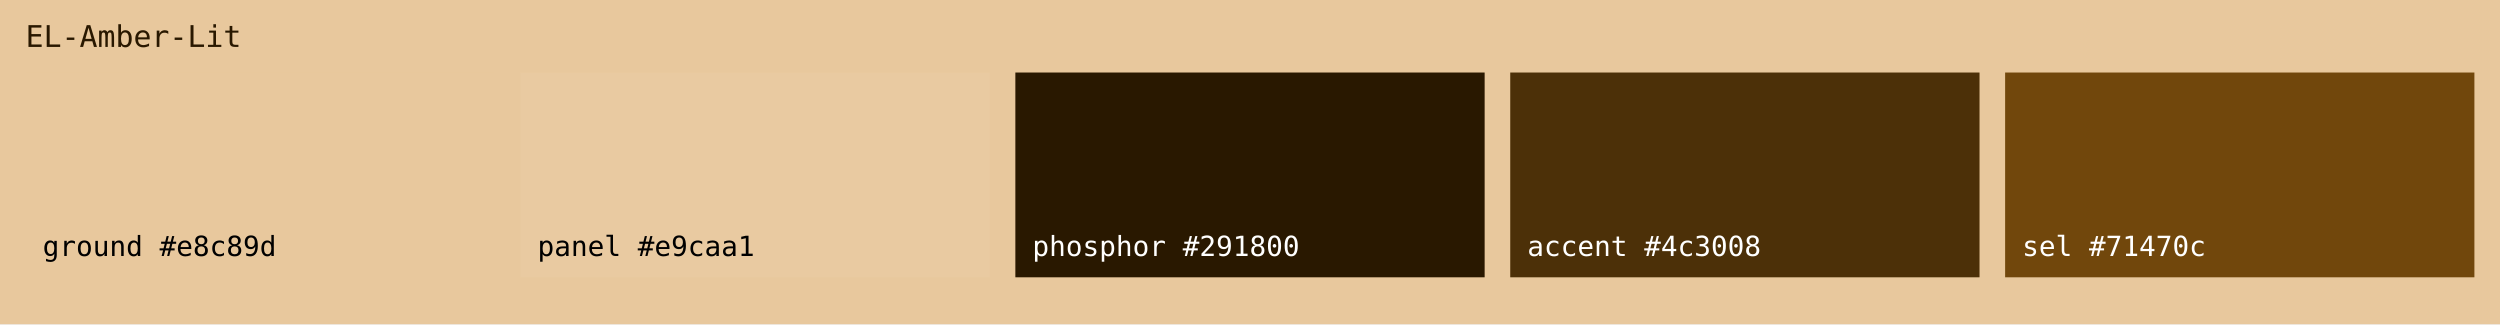
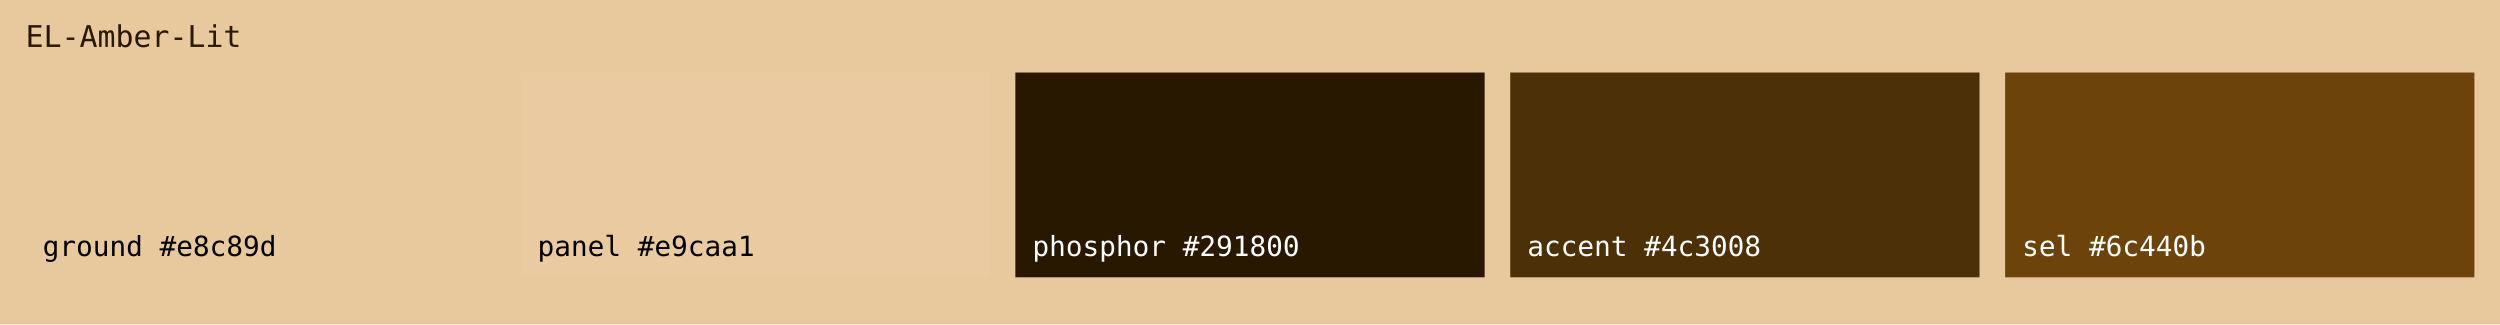
<svg xmlns="http://www.w3.org/2000/svg" width="1172" height="152" viewBox="0 0 1172 152">
  <rect width="1172" height="152" fill="#e8c89d" />
  <text x="12" y="22" font-family="monospace" font-size="14" fill="#291800">EL-Amber-Lit</text>
  <rect x="12" y="34" width="220" height="96" fill="#e8c89d" />
  <text x="20" y="120" font-family="monospace" font-size="13" fill="#000000">ground #e8c89d</text>
  <rect x="244" y="34" width="220" height="96" fill="#e9caa1" />
  <text x="252" y="120" font-family="monospace" font-size="13" fill="#000000">panel #e9caa1</text>
  <rect x="476" y="34" width="220" height="96" fill="#291800" />
  <text x="484" y="120" font-family="monospace" font-size="13" fill="#ffffff">phosphor #291800</text>
  <rect x="708" y="34" width="220" height="96" fill="#4c3008" />
  <text x="716" y="120" font-family="monospace" font-size="13" fill="#ffffff">accent #4c3008</text>
-   <rect x="940" y="34" width="220" height="96" fill="#71470c" />
-   <text x="948" y="120" font-family="monospace" font-size="13" fill="#ffffff">sel #71470c</text>
+   <rect x="940" y="34" width="220" height="96" fill="#6c440b" />
+   <text x="948" y="120" font-family="monospace" font-size="13" fill="#ffffff">sel #6c440b</text>
</svg>
